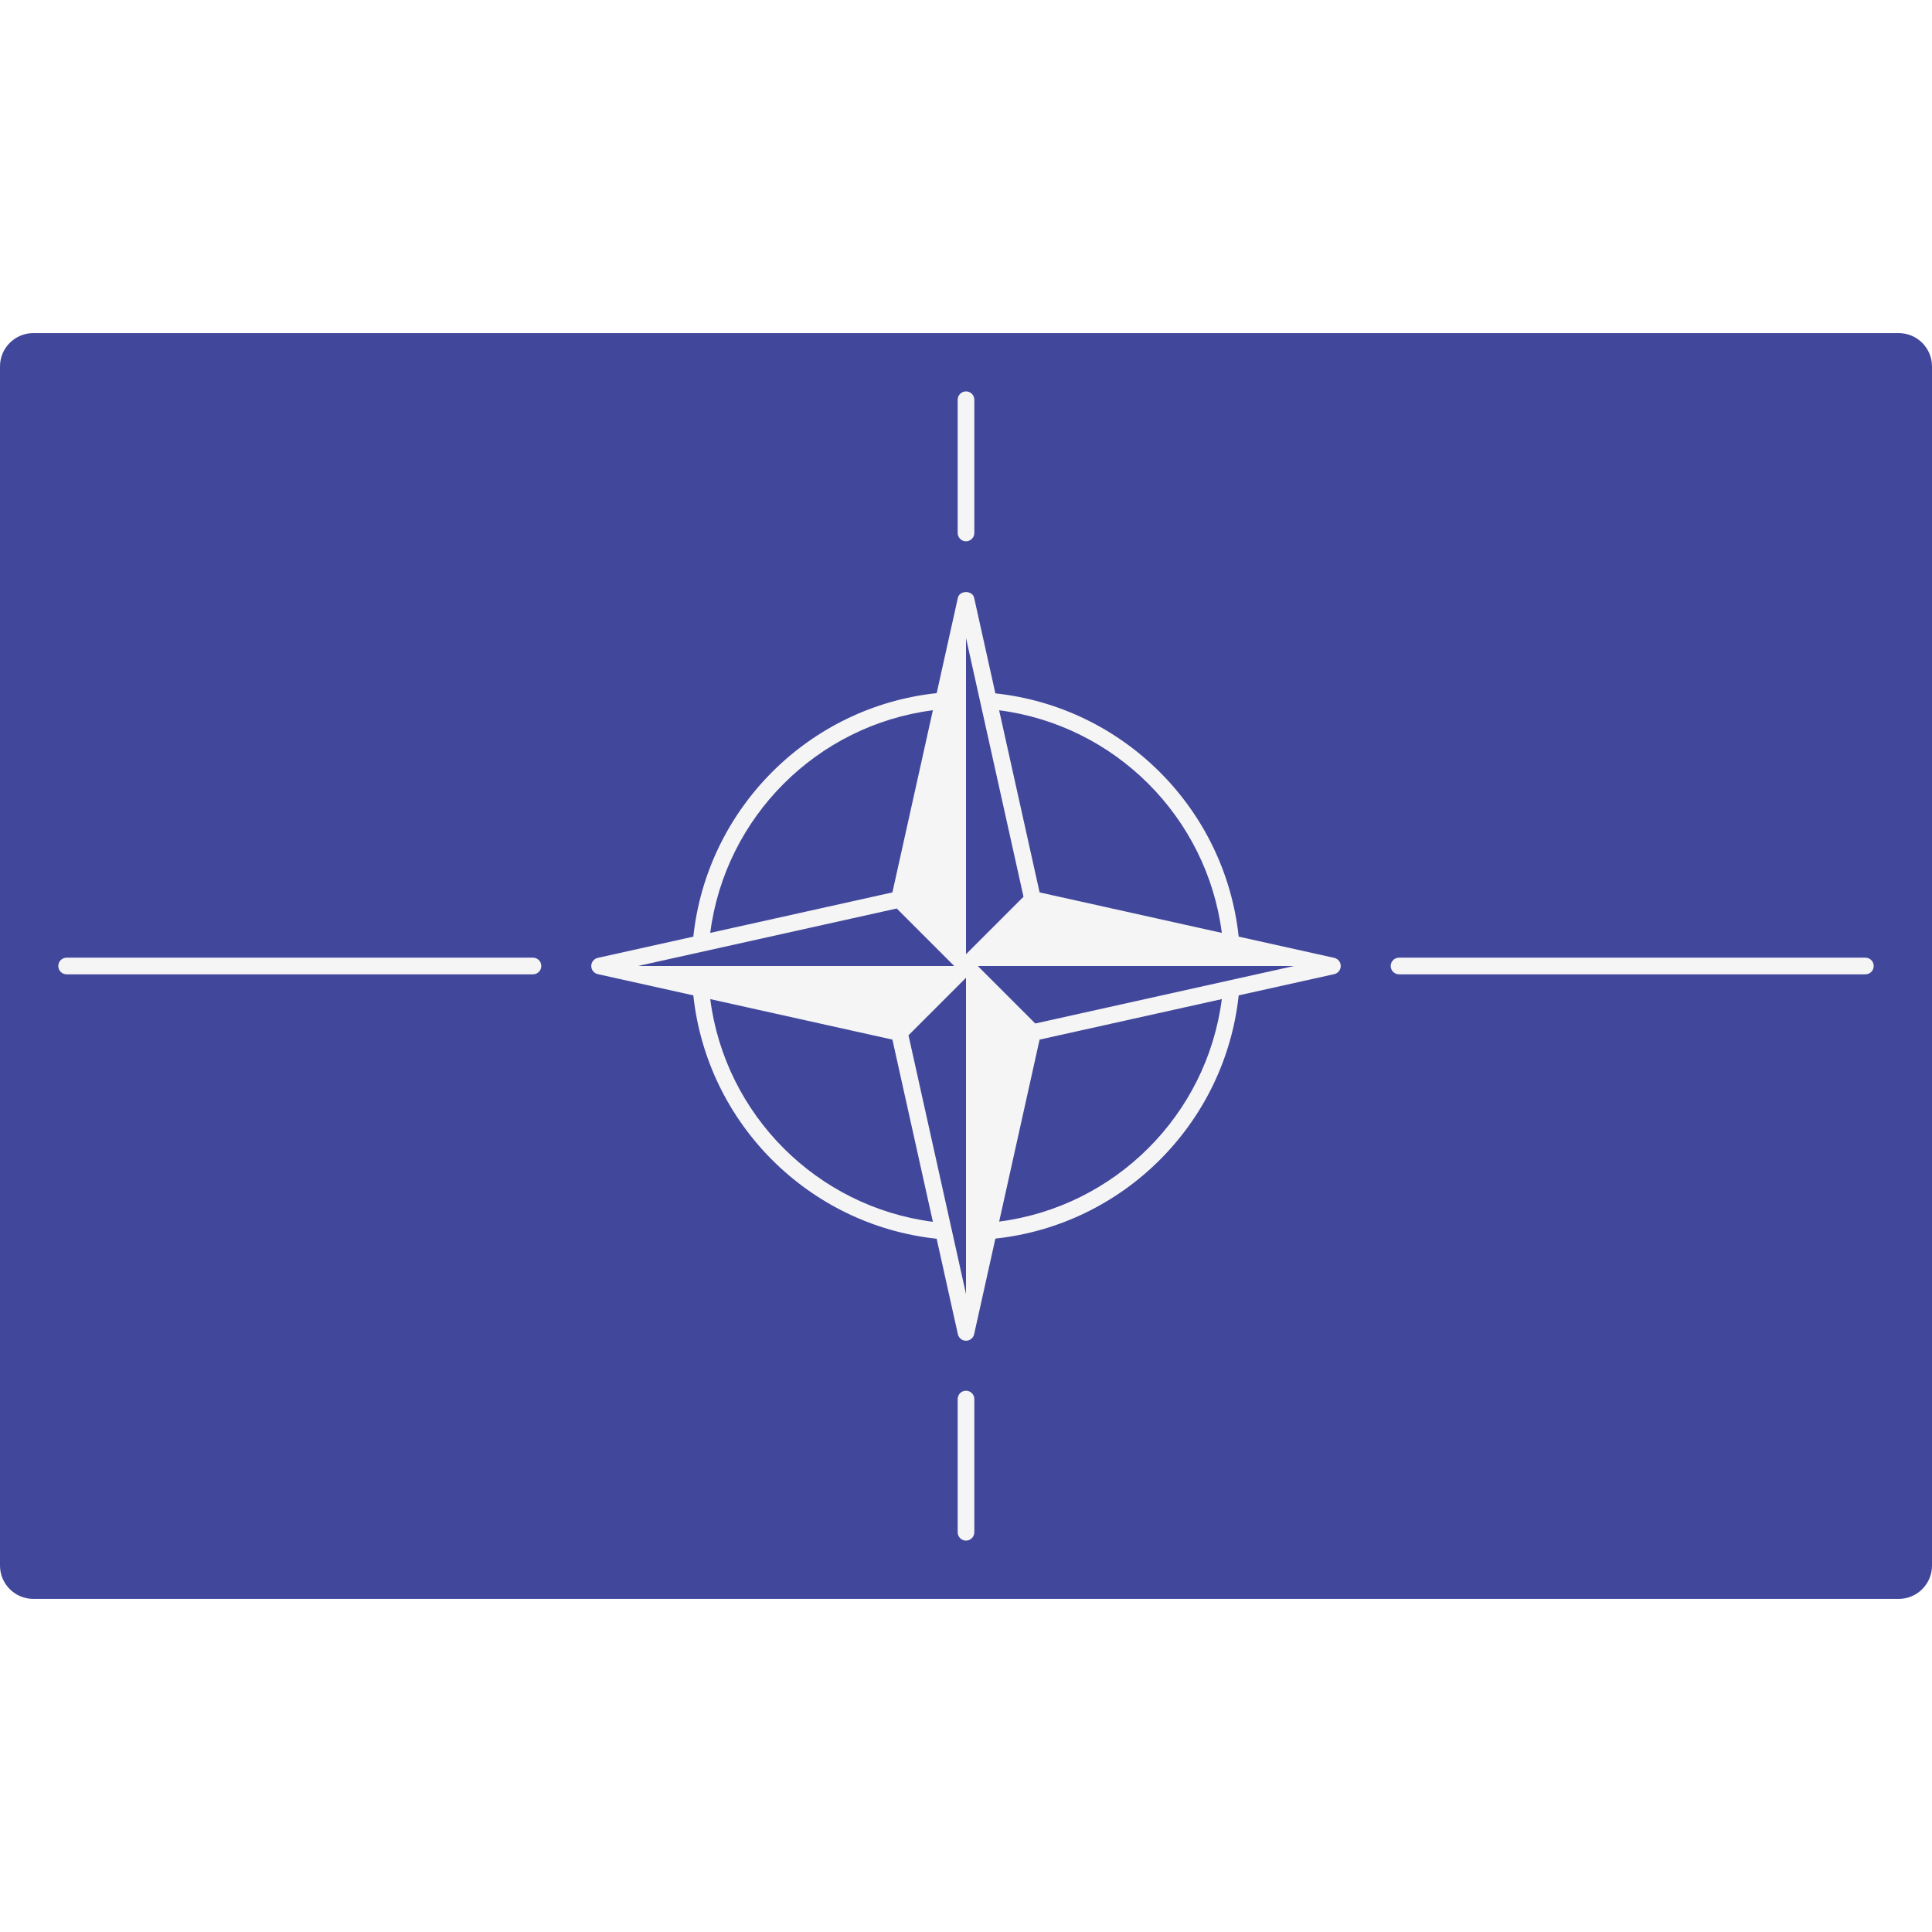
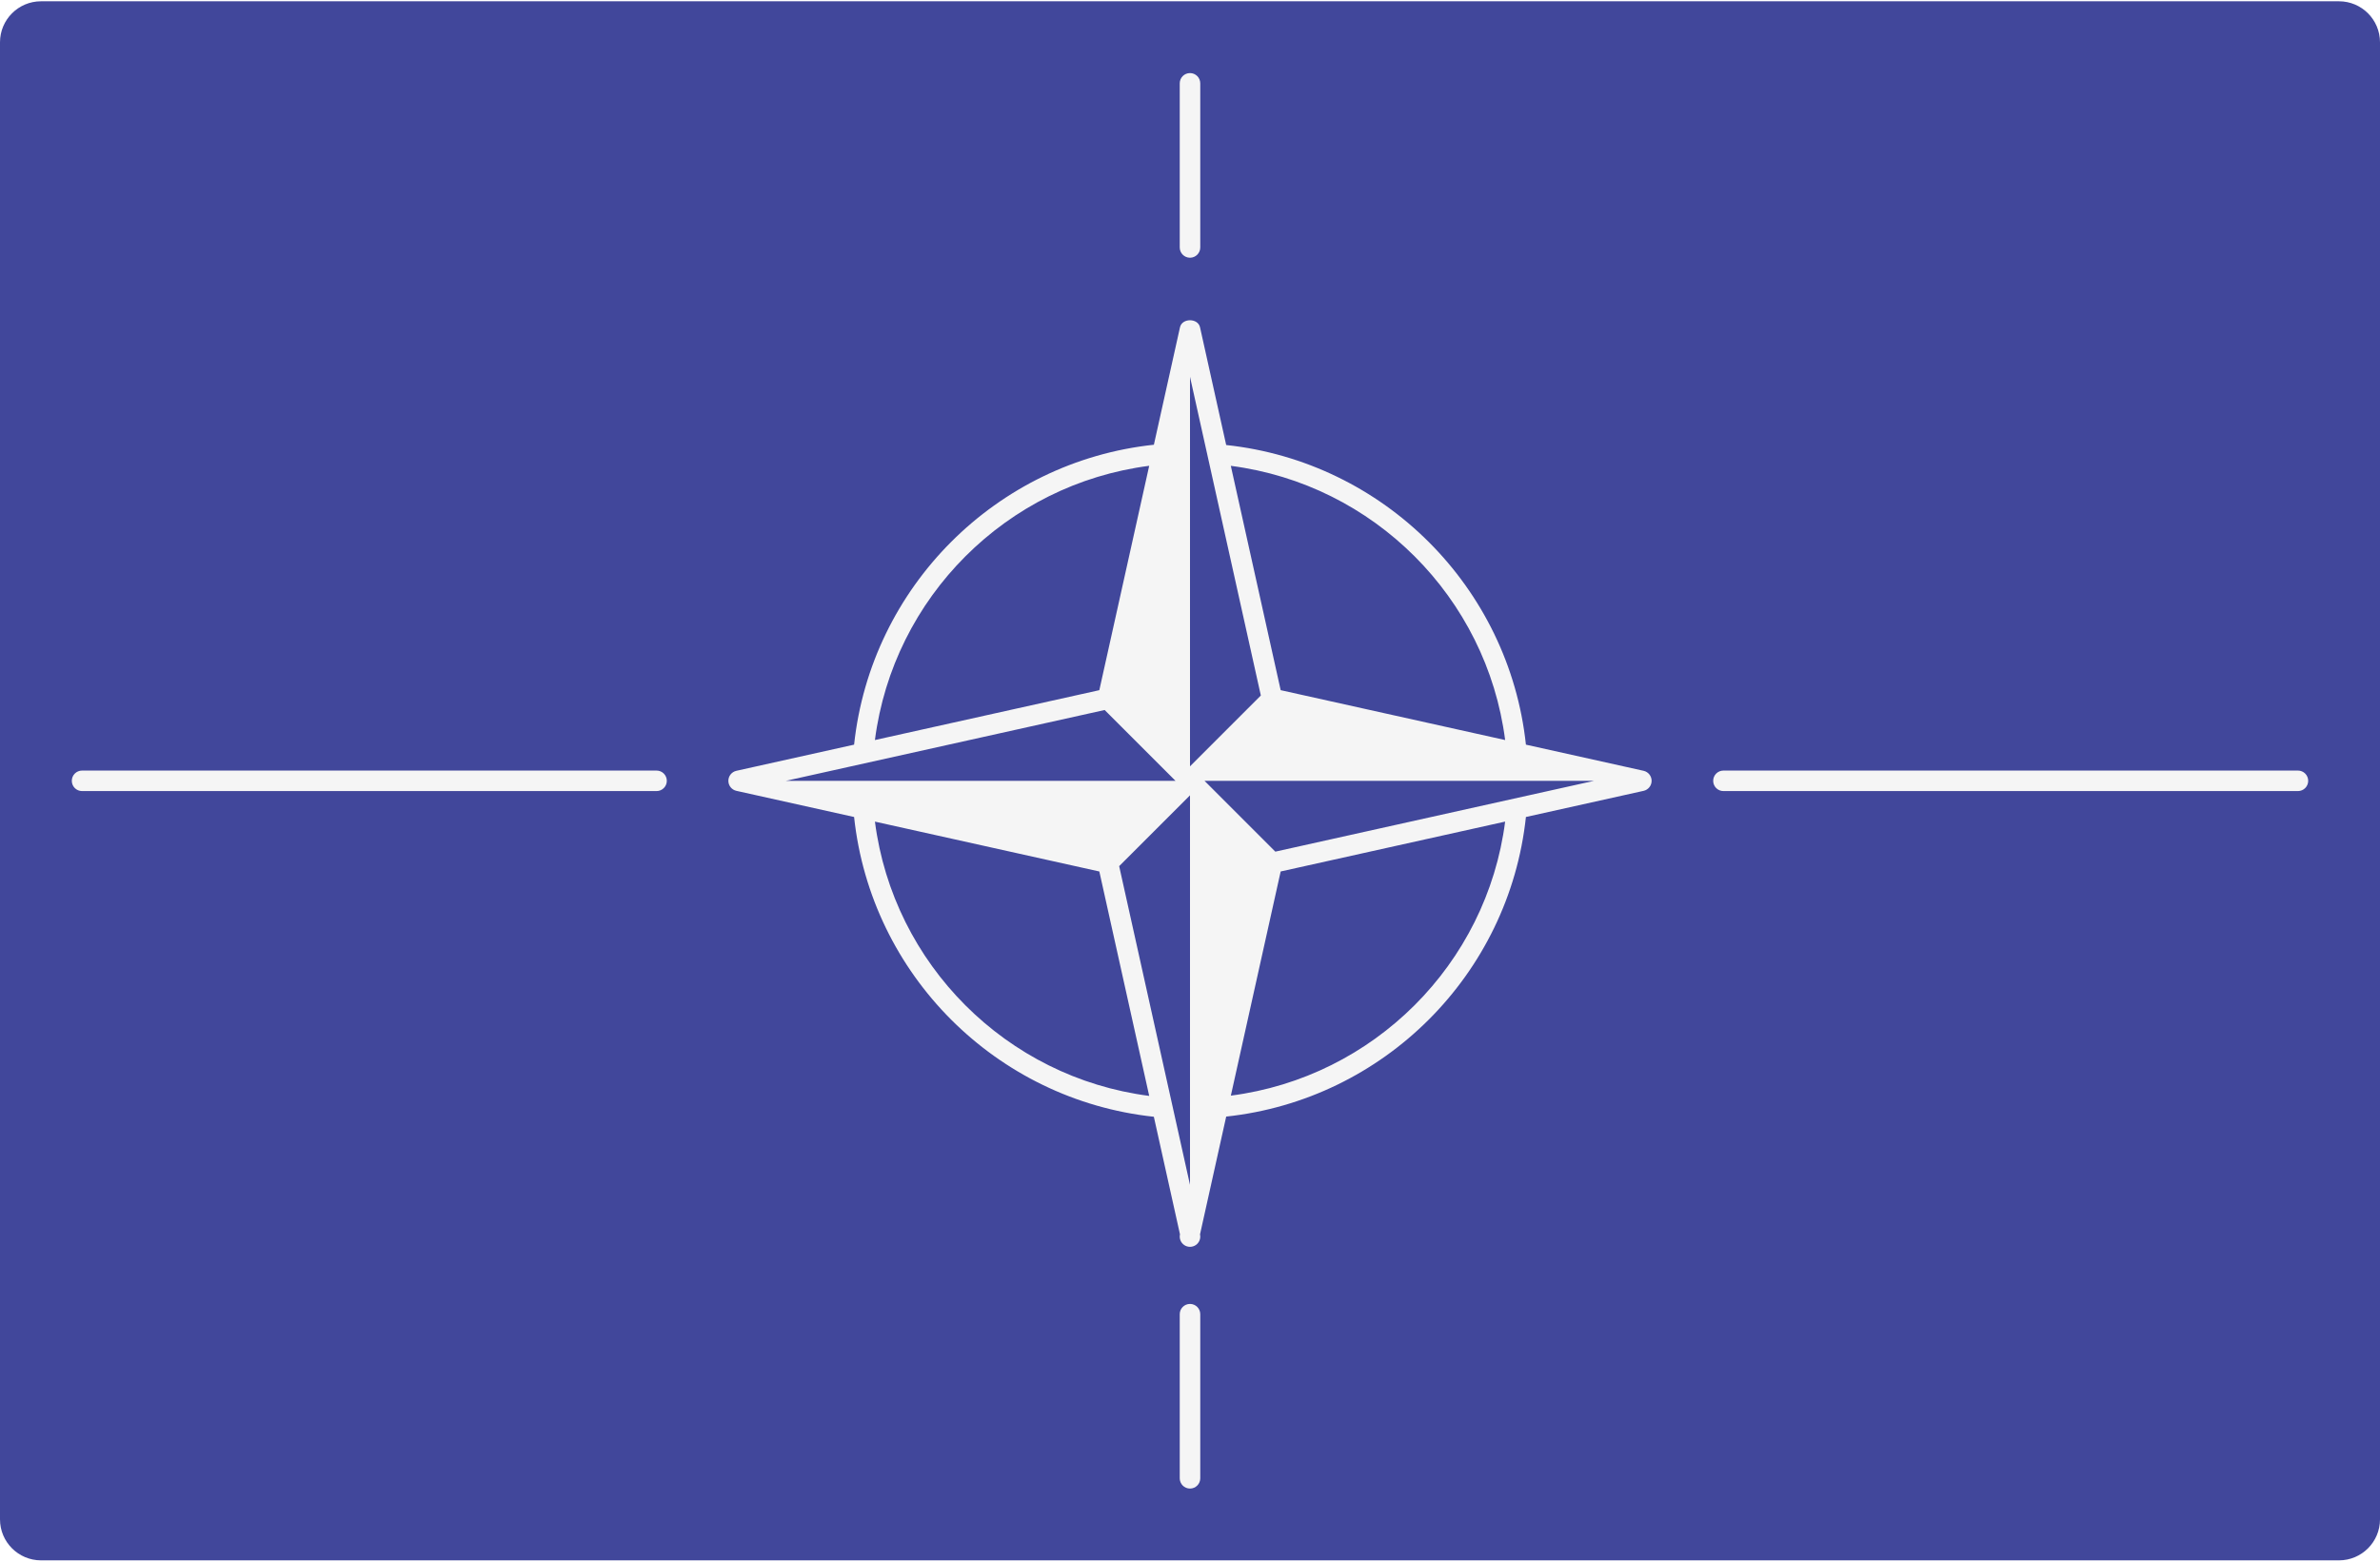
- <svg xmlns="http://www.w3.org/2000/svg" version="1.1" id="Layer_1" x="0px" y="0px" viewBox="0 0 512 512" style="enable-background:new 0 0 512 512;" xml:space="preserve">
-   <path style="fill:#41479B;" d="M503.172,88.276H8.828C3.953,88.276,0,92.228,0,97.103v317.793c0,4.875,3.953,8.828,8.828,8.828  h494.345c4.875,0,8.828-3.953,8.828-8.828V97.103C512,92.228,508.047,88.276,503.172,88.276z" />
-   <g>
-     <path style="fill:#F5F5F5;" d="M353.582,253.845l-25.316-5.626c-3.636-33.916-30.566-60.832-64.481-64.471l-5.629-25.33   c-0.448-2.017-3.862-2.017-4.31,0l-5.615,25.27c-33.93,3.629-60.855,30.604-64.493,64.531l-25.319,5.626   c-1.01,0.224-1.729,1.121-1.729,2.155s0.719,1.931,1.728,2.155l25.319,5.626c3.637,33.921,30.563,60.865,64.486,64.499   l5.622,25.301c0.225,1.01,1.122,1.729,2.156,1.729s1.931-0.719,2.155-1.728l5.631-25.34c33.912-3.639,60.842-30.547,64.479-64.46   l25.318-5.626c1.009-0.225,1.728-1.121,1.728-2.156S354.591,254.069,353.582,253.845z M323.797,247.225l-48.291-10.731   L264.78,188.23C295.482,192.191,319.841,216.522,323.797,247.225z M247.222,188.222l-10.728,48.274l-48.276,10.728   C192.178,216.522,216.521,192.181,247.222,188.222z M237.642,240.762L252.879,256h-83.81L237.642,240.762z M188.22,264.778   l48.276,10.728l10.73,48.286C216.521,319.835,192.178,295.48,188.22,264.778z M256,342.931l-15.238-68.574L256,259.121V342.931z    M256,252.879v-83.81l15.238,68.574L256,252.879z M264.788,323.733l10.717-48.228l48.29-10.731   C319.84,295.471,295.484,319.767,264.788,323.733z M274.358,271.238L259.121,256h83.81L274.358,271.238z" />
-     <path style="fill:#F5F5F5;" d="M141.241,258.207H17.655c-1.219,0-2.207-0.988-2.207-2.207s0.988-2.207,2.207-2.207h123.586   c1.219,0,2.207,0.988,2.207,2.207S142.461,258.207,141.241,258.207z" />
-     <path style="fill:#F5F5F5;" d="M494.345,258.207H370.759c-1.219,0-2.207-0.988-2.207-2.207s0.988-2.207,2.207-2.207h123.586   c1.219,0,2.207,0.988,2.207,2.207S495.564,258.207,494.345,258.207z" />
-     <path style="fill:#F5F5F5;" d="M256,143.448c-1.219,0-2.207-0.988-2.207-2.207v-35.31c0-1.219,0.988-2.207,2.207-2.207   s2.207,0.988,2.207,2.207v35.31C258.207,142.461,257.219,143.448,256,143.448z" />
-     <path style="fill:#F5F5F5;" d="M256,408.276c-1.219,0-2.207-0.988-2.207-2.207v-35.31c0-1.219,0.988-2.207,2.207-2.207   s2.207,0.988,2.207,2.207v35.31C258.207,407.288,257.219,408.276,256,408.276z" />
+ <svg xmlns="http://www.w3.org/2000/svg" width="512" height="336" viewBox="0 0 512 336">
+   <g fill="none">
+     <path d="M503.172.276H8.828A8.828 8.828 0 0 0 0 9.103v317.793a8.829 8.829 0 0 0 8.828 8.828h494.345a8.829 8.829 0 0 0 8.828-8.828V9.103a8.83 8.83 0 0 0-8.829-8.827z" fill="#41479B" />
+     <path d="M353.582 165.845l-25.316-5.626c-3.636-33.916-30.566-60.832-64.481-64.471l-5.629-25.33c-.448-2.017-3.862-2.017-4.31 0l-5.615 25.27c-33.93 3.629-60.855 30.604-64.493 64.531l-25.319 5.626a2.208 2.208 0 0 0-.001 4.31l25.319 5.626c3.637 33.921 30.563 60.865 64.486 64.499l5.622 25.301a2.208 2.208 0 1 0 4.311.001l5.631-25.34c33.912-3.639 60.842-30.547 64.479-64.46l25.318-5.626a2.21 2.21 0 0 0-.002-4.311zm-29.785-6.62l-48.291-10.731-10.726-48.264c30.702 3.961 55.061 28.292 59.017 58.995zm-76.575-59.003l-10.728 48.274-48.276 10.728c3.96-30.702 28.303-55.043 59.004-59.002zm-9.58 52.54L252.879 168h-83.81l68.573-15.238zm-49.422 24.016l48.276 10.728 10.73 48.286c-30.705-3.957-55.048-28.312-59.006-59.014zM256 254.931l-15.238-68.574L256 171.121v83.81zm0-90.052v-83.81l15.238 68.574L256 164.879zm8.788 70.854l10.717-48.228 48.29-10.731c-3.955 30.697-28.311 54.993-59.007 58.959zm9.57-52.495L259.121 168h83.81l-68.573 15.238zm-133.117-13.031H17.655a2.207 2.207 0 1 1 0-4.414h123.586a2.207 2.207 0 1 1 0 4.414zm353.104 0H370.759a2.207 2.207 0 1 1 0-4.414h123.586a2.207 2.207 0 1 1 0 4.414zM256 55.448a2.207 2.207 0 0 1-2.207-2.207v-35.31a2.207 2.207 0 1 1 4.414 0v35.31c0 1.22-.988 2.207-2.207 2.207zm0 264.828a2.207 2.207 0 0 1-2.207-2.207v-35.31a2.207 2.207 0 1 1 4.414 0v35.31a2.207 2.207 0 0 1-2.207 2.207z" fill="#F5F5F5" />
  </g>
-   <g>
- </g>
-   <g>
- </g>
-   <g>
- </g>
-   <g>
- </g>
-   <g>
- </g>
-   <g>
- </g>
-   <g>
- </g>
-   <g>
- </g>
-   <g>
- </g>
-   <g>
- </g>
-   <g>
- </g>
-   <g>
- </g>
-   <g>
- </g>
-   <g>
- </g>
-   <g>
- </g>
</svg>
